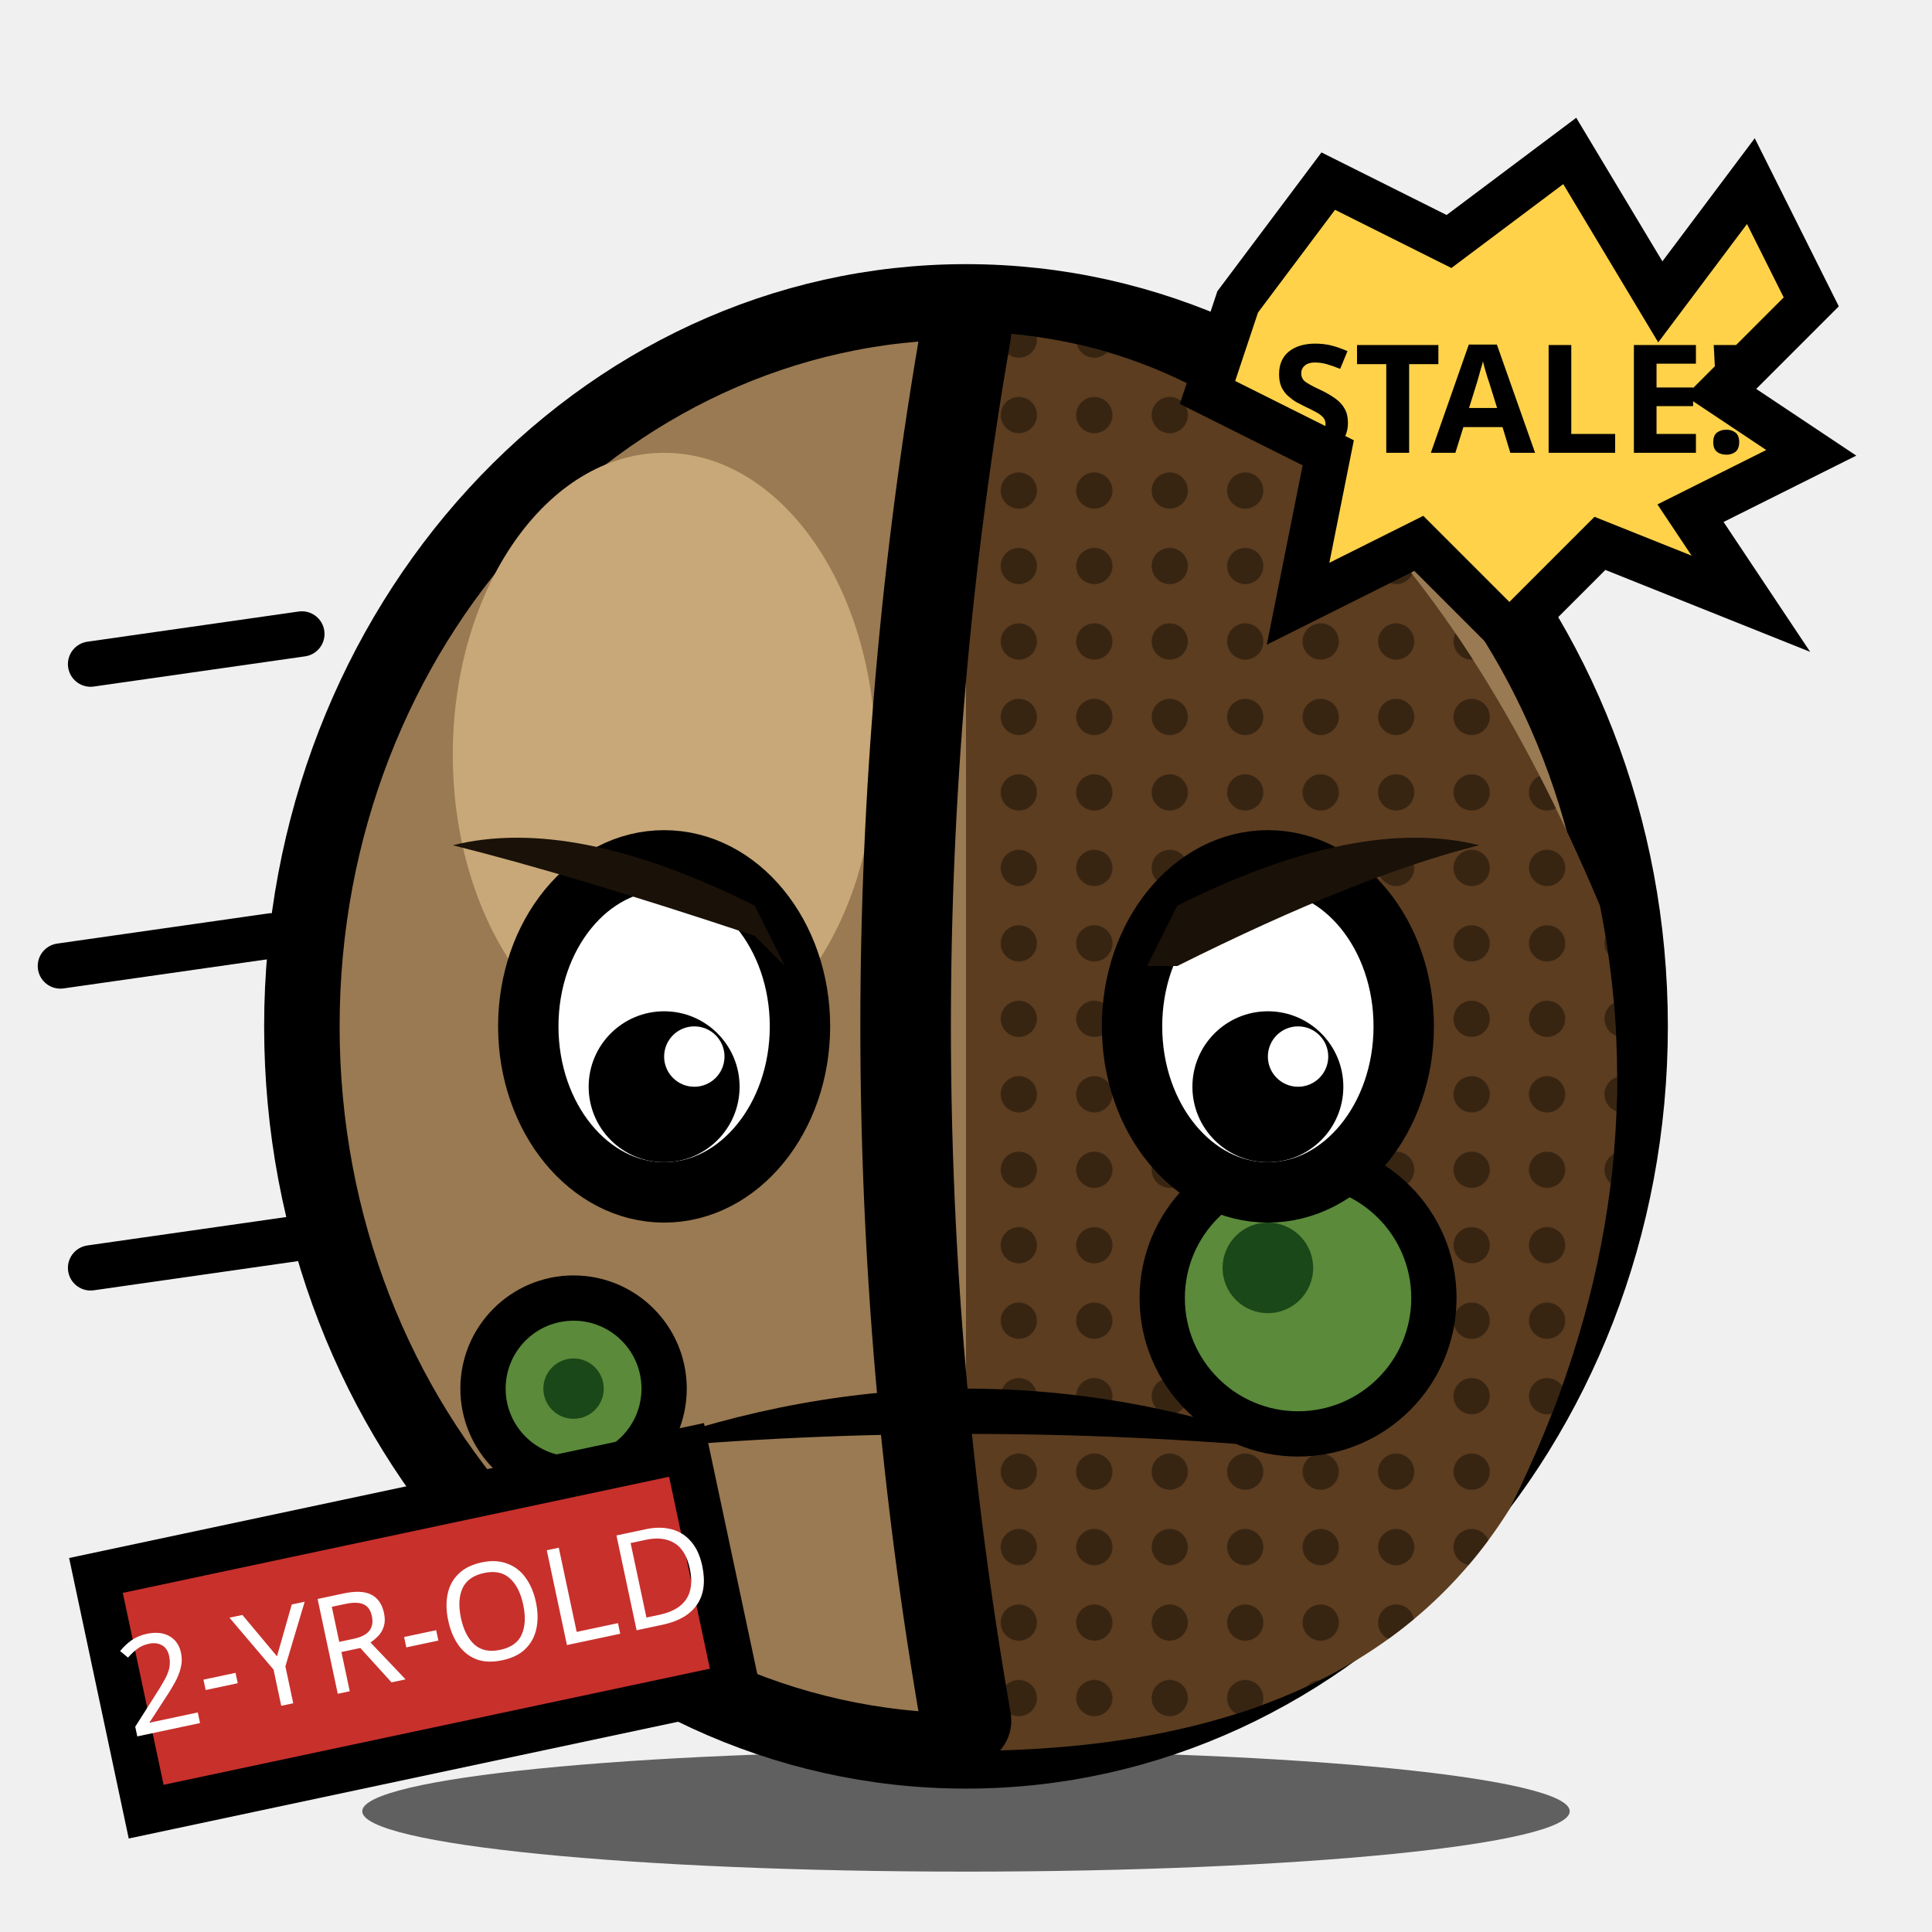
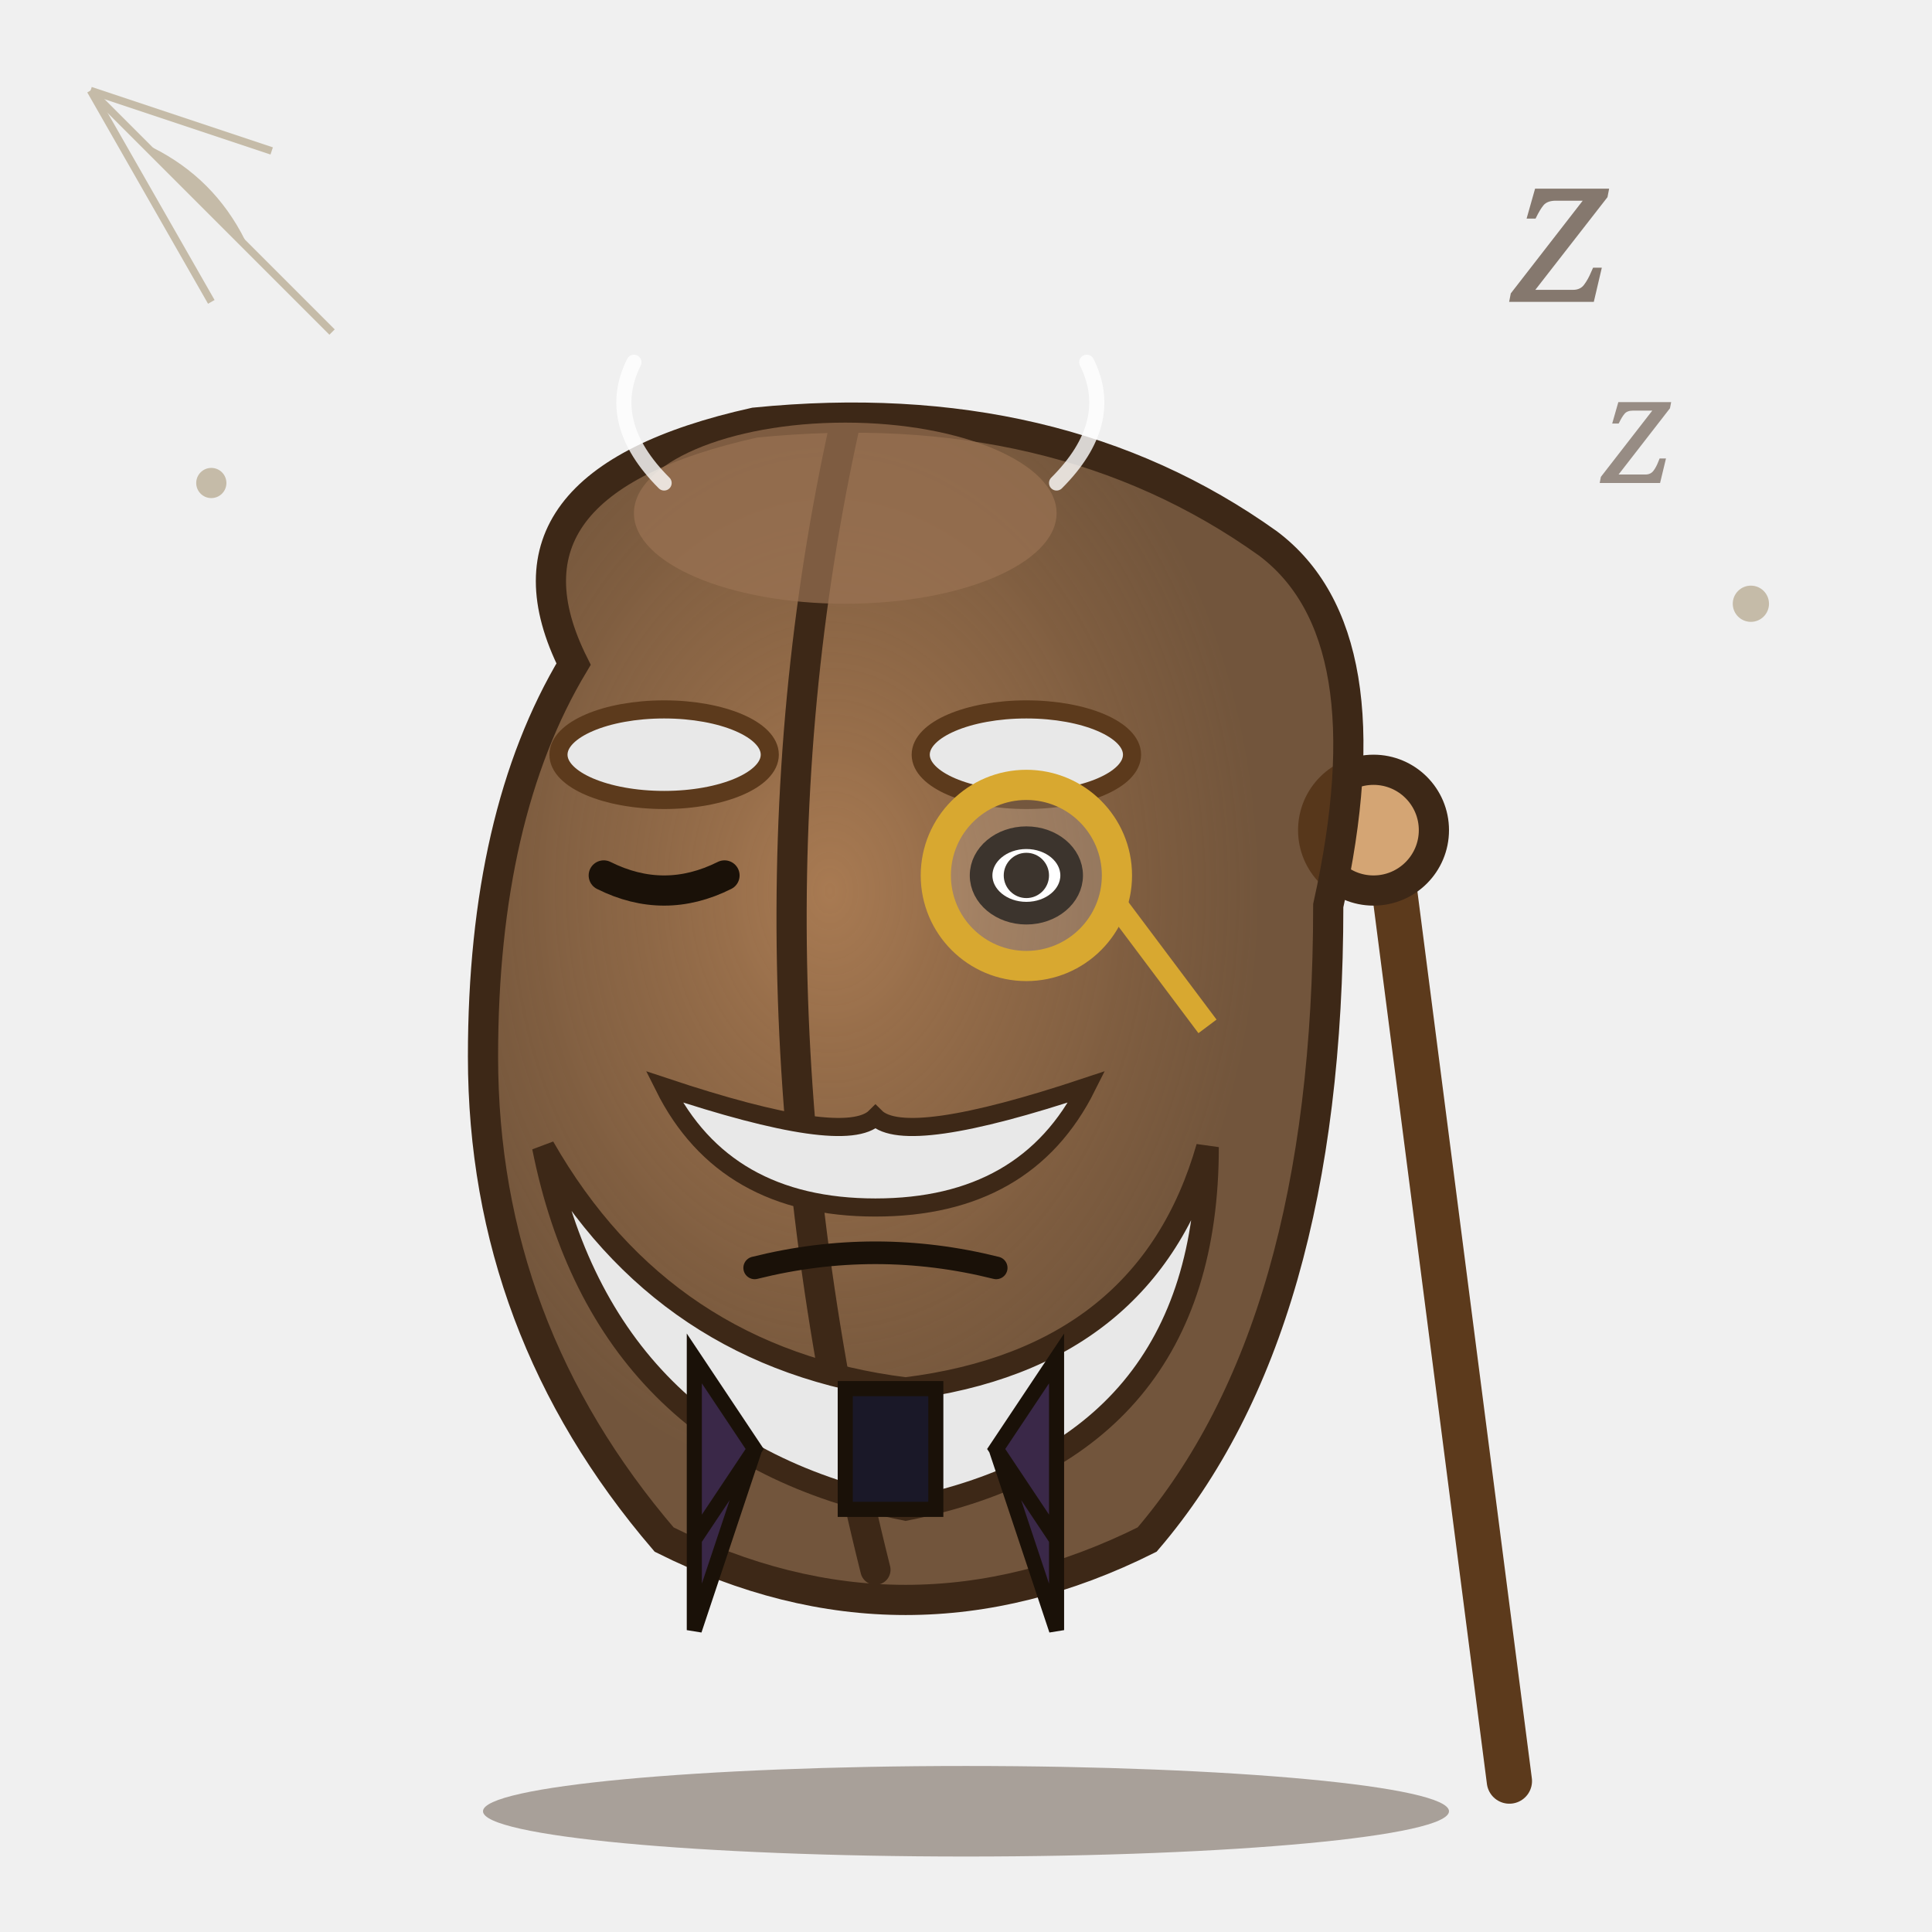
<svg xmlns="http://www.w3.org/2000/svg" viewBox="0 0 128 128" width="128" height="128">
  <defs>
-     <pattern id="halftone-dark" x="0" y="0" width="5" height="5" patternUnits="userSpaceOnUse">
-       <circle cx="2.5" cy="2.5" r="1.2" fill="#1a1108" opacity="0.55" />
-     </pattern>
-     <pattern id="halftone-mid" x="0" y="0" width="6" height="6" patternUnits="userSpaceOnUse">
-       <circle cx="3" cy="3" r="1.0" fill="#3d2817" opacity="0.4" />
-     </pattern>
+     <radialGradient id="bg-bean" cx="0.4" cy="0.4">
+       <stop offset="0" stop-color="#a87a52" />
+       <stop offset="1" stop-color="#5c3a1c" stop-opacity="0.85" />
+     </radialGradient>
  </defs>
-   <ellipse cx="64" cy="120" rx="40" ry="4" fill="#000" opacity="0.6" />
-   <line x1="6" y1="44" x2="20" y2="42" stroke="#000" stroke-width="3" stroke-linecap="round" />
-   <line x1="4" y1="64" x2="18" y2="62" stroke="#000" stroke-width="3" stroke-linecap="round" />
-   <line x1="6" y1="84" x2="20" y2="82" stroke="#000" stroke-width="3" stroke-linecap="round" />
-   <ellipse cx="64" cy="68" rx="44" ry="48" fill="#9a7a52" stroke="#000" stroke-width="5" />
-   <path d="M 64 22 Q 90 22 106 60 Q 110 80 100 100 Q 90 116 64 116 Q 64 22 64 22 Z" fill="#5c3d20" />
-   <path d="M 64 22 Q 90 22 106 60 Q 110 80 100 100 Q 90 116 64 116 Q 64 22 64 22 Z" fill="url(#halftone-dark)" />
-   <ellipse cx="44" cy="50" rx="14" ry="20" fill="#c8a878" />
-   <path d="M 64 22 Q 56 68 64 114" fill="none" stroke="#000" stroke-width="6" stroke-linecap="round" />
-   <circle cx="86" cy="86" r="9" fill="#5a8a3a" stroke="#000" stroke-width="3" />
-   <circle cx="84" cy="84" r="3" fill="#1a4818" />
-   <circle cx="38" cy="92" r="6" fill="#5a8a3a" stroke="#000" stroke-width="3" />
-   <circle cx="38" cy="92" r="2" fill="#1a4818" />
-   <ellipse cx="44" cy="68" rx="9" ry="11" fill="#fff" stroke="#000" stroke-width="4" />
-   <ellipse cx="84" cy="68" rx="9" ry="11" fill="#fff" stroke="#000" stroke-width="4" />
-   <circle cx="44" cy="72" r="5" fill="#000" />
-   <circle cx="84" cy="72" r="5" fill="#000" />
-   <circle cx="46" cy="70" r="2" fill="#fff" />
-   <circle cx="86" cy="70" r="2" fill="#fff" />
-   <path d="M 30 56 Q 38 58 50 62 L 52 64 L 50 60 Q 38 54 30 56 Z" fill="#1a1108" />
-   <path d="M 78 64 Q 90 58 98 56 Q 90 54 78 60 L 76 64 Z" fill="#1a1108" />
-   <path d="M 42 96 Q 64 88 86 96 Q 64 94 42 96 Z" fill="#000" />
-   <g transform="translate(82 8)">
-     <polygon points="0,12 6,4 14,8 22,2 28,12 34,4 38,12 32,18 38,22 30,26 34,32 24,28 18,34 12,28 4,32 6,22 -2,18" fill="#ffd24a" stroke="#000" stroke-width="3" />
-     <text x="18" y="22" text-anchor="middle" font-family="Impact, sans-serif" font-size="10" font-weight="bold" fill="#000">STALE!</text>
+   <ellipse cx="64" cy="120" rx="32" ry="3" fill="#3d2817" opacity="0.4" />
+   <g stroke="#a89878" stroke-width="0.5" fill="none" opacity="0.6">
+     <line x1="6" y1="6" x2="22" y2="22" />
+     <line x1="6" y1="6" x2="14" y2="20" />
+     <line x1="6" y1="6" x2="18" y2="10" />
+     <path d="M 10 10 Q 14 12 16 16" stroke="#a89878" fill="#a89878" />
  </g>
-   <g transform="rotate(-12 28 110)">
-     <rect x="8" y="100" width="40" height="16" fill="#c8302c" stroke="#000" stroke-width="3" />
-     <text x="28" y="111" text-anchor="middle" font-family="Impact, sans-serif" font-size="9" fill="#fff">2-YR-OLD</text>
-   </g>
+   <circle cx="14" cy="32" r="1" fill="#a89878" opacity="0.6" />
+   <circle cx="116" cy="40" r="1.2" fill="#a89878" opacity="0.6" />
+   <line x1="92" y1="56" x2="100" y2="118" stroke="#5c3a1c" stroke-width="3" stroke-linecap="round" />
+   <circle cx="91" cy="55" r="4" fill="#d4a574" stroke="#3d2817" stroke-width="2" />
+   <path d="M 38 44 Q 32 32 50 28 Q 70 26 84 36 Q 92 42 88 60 Q 88 88 76 102 Q 60 110 44 102 Q 32 88 32 70 Q 32 54 38 44 Z" fill="url(#bg-bean)" />
+   <path d="M 38 44 Q 32 32 50 28 Q 70 26 84 36 Q 92 42 88 60 Q 88 88 76 102 Q 60 110 44 102 Q 32 88 32 70 Q 32 54 38 44 Z" fill="none" stroke="#3d2817" stroke-width="2" />
+   <path d="M 56 28 Q 48 64 58 104" stroke="#3d2817" stroke-width="2" fill="none" stroke-linecap="round" />
+   <ellipse cx="56" cy="34" rx="14" ry="6" fill="#9a7252" opacity="0.7" />
+   <path d="M 44 32 Q 40 28 42 24" stroke="#fff" stroke-width="1" fill="none" stroke-linecap="round" opacity="0.8" />
+   <path d="M 70 32 Q 74 28 72 24" stroke="#fff" stroke-width="1" fill="none" stroke-linecap="round" opacity="0.8" />
+   <ellipse cx="44" cy="50" rx="7" ry="3" fill="#e8e8e8" stroke="#5c3a1c" stroke-width="1.2" />
+   <ellipse cx="68" cy="50" rx="7" ry="3" fill="#e8e8e8" stroke="#5c3a1c" stroke-width="1.2" />
+   <path d="M 40 58 Q 44 60 48 58" stroke="#1a1108" stroke-width="2" fill="none" stroke-linecap="round" />
+   <ellipse cx="68" cy="58" rx="3" ry="2.5" fill="#fff" stroke="#1a1108" stroke-width="1.5" />
+   <ellipse cx="68" cy="58" rx="1.5" ry="1.5" fill="#1a1108" />
+   <circle cx="68" cy="58" r="6" fill="#fff" fill-opacity="0.15" stroke="#d8a830" stroke-width="2" />
+   <line x1="74" y1="60" x2="80" y2="68" stroke="#d8a830" stroke-width="1.5" />
+   <path d="M 36 76 Q 40 96 60 100 Q 80 96 80 76 Q 76 90 60 92 Q 44 90 36 76 Z" fill="#e8e8e8" stroke="#3d2817" stroke-width="1.5" />
+   <path d="M 44 72 Q 56 76 58 74 Q 60 76 72 72 Q 68 80 58 80 Q 48 80 44 72 Z" fill="#e8e8e8" stroke="#3d2817" stroke-width="1.2" />
+   <path d="M 50 84 Q 58 82 66 84" stroke="#1a1108" stroke-width="1.5" fill="none" stroke-linecap="round" />
+   <path d="M 50 96 L 46 90 L 46 102 L 50 96 L 46 108 L 46 102 Z" fill="#3a2848" stroke="#1a1108" stroke-width="1" />
+   <path d="M 66 96 L 70 90 L 70 102 L 66 96 L 70 108 L 70 102 Z" fill="#3a2848" stroke="#1a1108" stroke-width="1" />
+   <rect x="56" y="92" width="6" height="8" fill="#1a1828" stroke="#1a1108" stroke-width="1" />
+   <text x="100" y="20" font-family="serif" font-size="14" font-style="italic" fill="#3d2817" opacity="0.6">z</text>
+   <text x="106" y="32" font-family="serif" font-size="10" font-style="italic" fill="#3d2817" opacity="0.5">z</text>
</svg>
